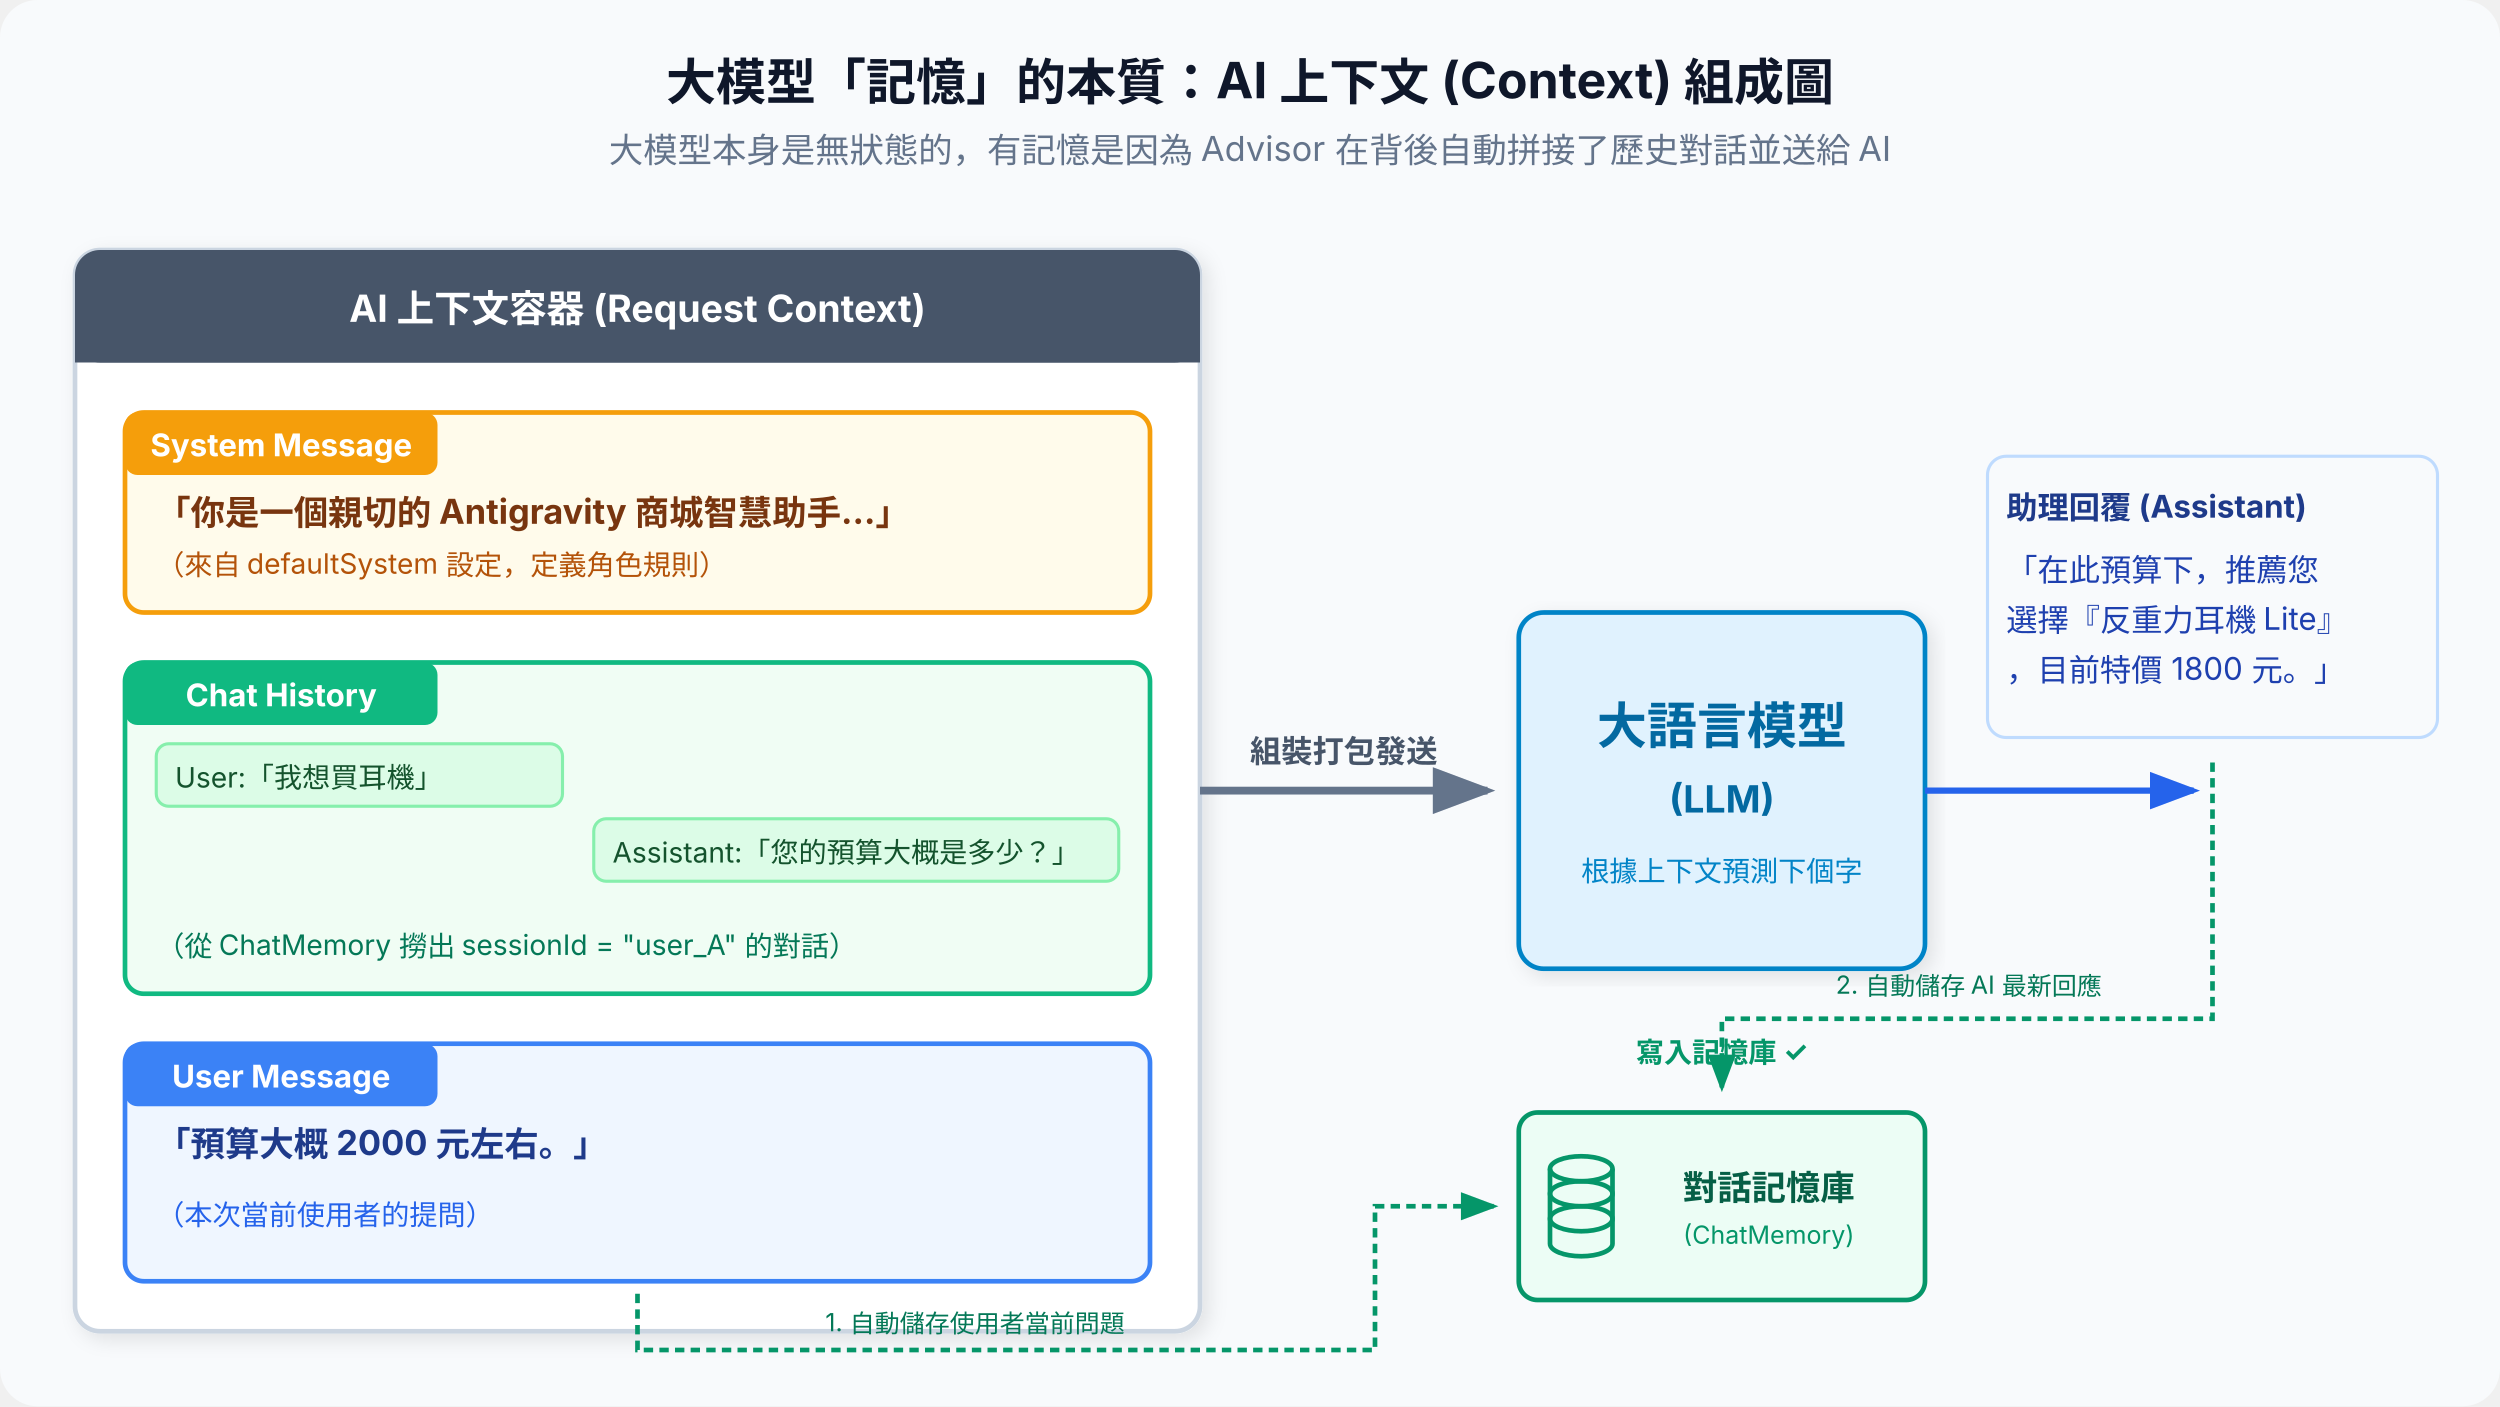
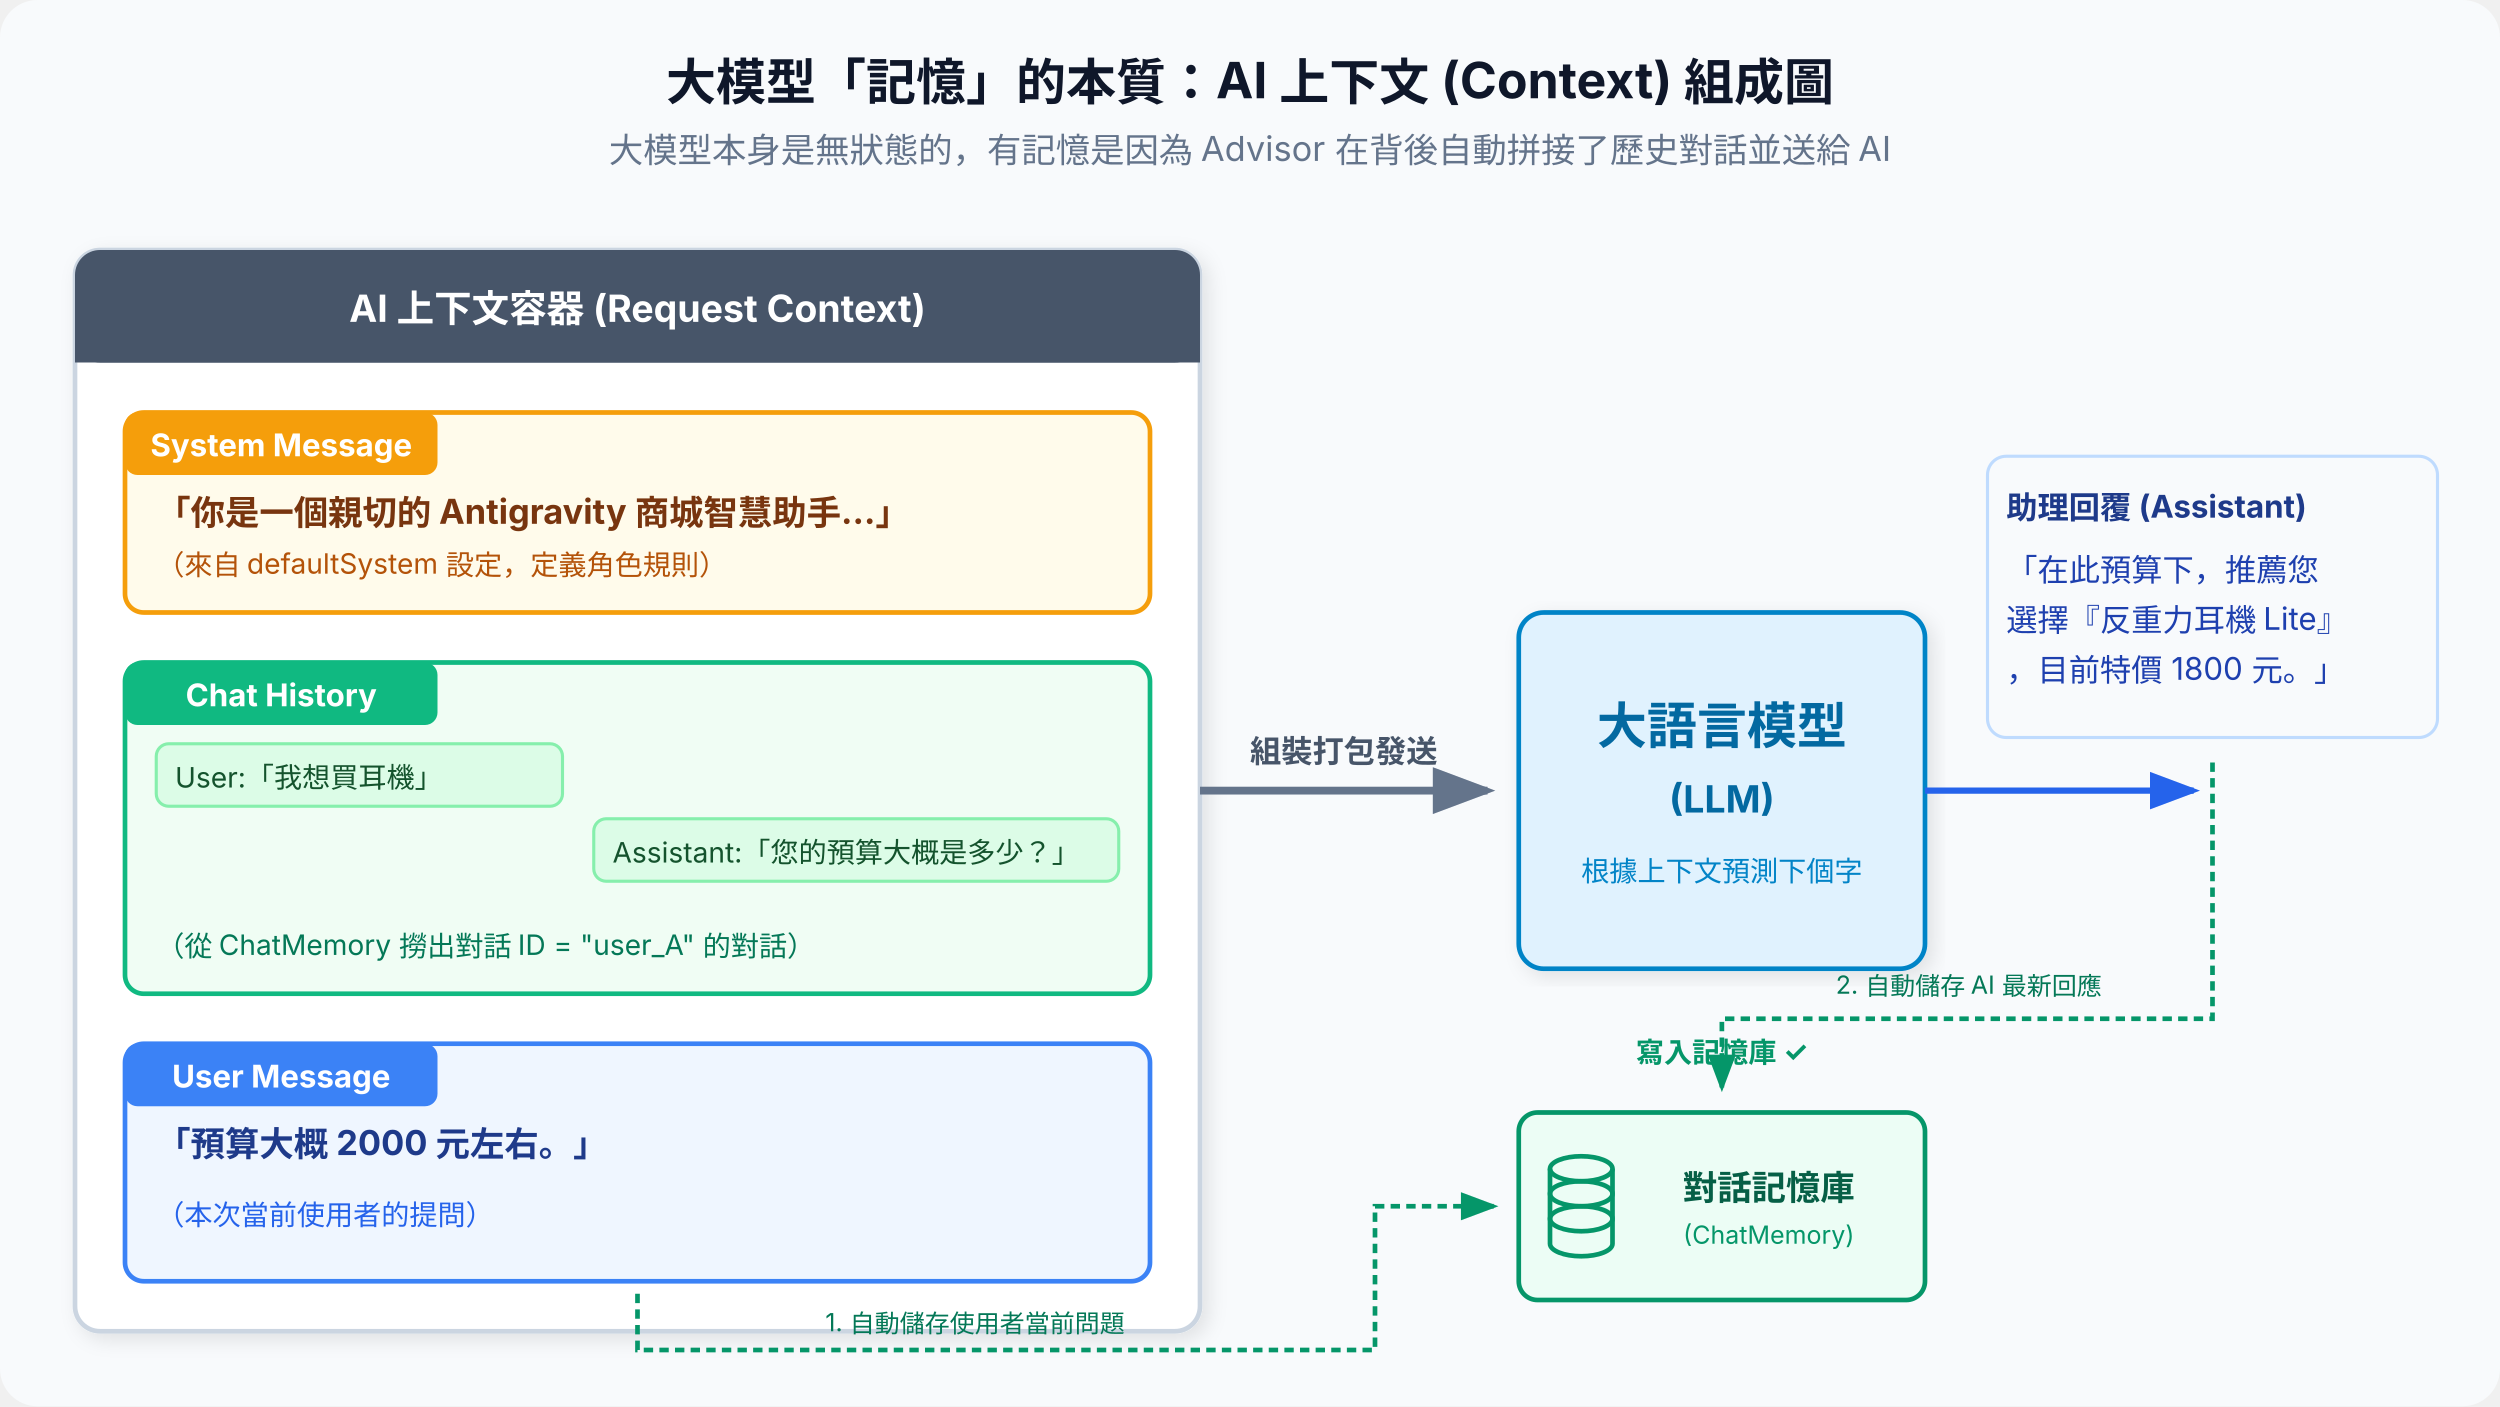
<svg xmlns="http://www.w3.org/2000/svg" viewBox="0 0 800 450" font-family="system-ui,-apple-system,'PingFang TC','Microsoft JhengHei',sans-serif">
  <defs>
    <marker id="arr" markerWidth="8" markerHeight="6" refX="7" refY="3" orient="auto">
      <polygon points="0 0, 8 3, 0 6" fill="#64748b" />
    </marker>
    <marker id="arr-blu" markerWidth="8" markerHeight="6" refX="7" refY="3" orient="auto">
      <polygon points="0 0, 8 3, 0 6" fill="#2563eb" />
    </marker>
    <marker id="arr-grn" markerWidth="8" markerHeight="6" refX="7" refY="3" orient="auto">
      <polygon points="0 0, 8 3, 0 6" fill="#059669" />
    </marker>
    <filter id="shadow" x="-5%" y="-5%" width="110%" height="110%">
      <feDropShadow dx="2" dy="2" stdDeviation="3" flood-opacity="0.1" />
    </filter>
  </defs>
  <rect width="800" height="450" fill="#f8fafc" rx="12" />
  <text x="400" y="32" text-anchor="middle" font-size="16" font-weight="700" fill="#0f172a">大模型「記憶」的本質：AI 上下文 (Context) 組成圖</text>
  <text x="400" y="52" text-anchor="middle" font-size="11" fill="#64748b">大模型本身是無狀態的，有記憶是因為 Advisor 在背後自動拼接了歷史對話並送給 AI</text>
  <rect x="24" y="80" width="360" height="346" rx="8" fill="white" stroke="#cbd5e1" stroke-width="1.5" filter="url(#shadow)" />
  <rect x="24" y="80" width="360" height="36" rx="8" fill="#475569" />
  <rect x="24" y="100" width="360" height="16" fill="#475569" />
  <text x="204" y="103" text-anchor="middle" font-size="12" font-weight="700" fill="white">AI 上下文容器 (Request Context)</text>
  <rect x="40" y="132" width="328" height="64" rx="6" fill="#fffbeb" stroke="#f59e0b" stroke-width="1.5" />
  <rect x="40" y="132" width="100" height="20" rx="4" fill="#f59e0b" />
  <text x="90" y="146" text-anchor="middle" font-size="10" font-weight="700" fill="white">System Message</text>
  <text x="50" y="168" font-size="11" fill="#78350f" font-weight="700">「你是一個親切的 Antigravity 商城智慧助手...」</text>
  <text x="50" y="184" font-size="9" fill="#b45309">（來自 defaultSystem 設定，定義角色規則）</text>
  <rect x="40" y="212" width="328" height="106" rx="6" fill="#f0fdf4" stroke="#10b981" stroke-width="1.5" />
  <rect x="40" y="212" width="100" height="20" rx="4" fill="#10b981" />
  <text x="90" y="226" text-anchor="middle" font-size="10" font-weight="700" fill="white">Chat History</text>
  <rect x="50" y="238" width="130" height="20" rx="4" fill="#dcfce7" stroke="#86efac" />
  <text x="56" y="252" font-size="9" fill="#14532d">User:「我想買耳機」</text>
  <rect x="190" y="262" width="168" height="20" rx="4" fill="#dcfce7" stroke="#86efac" />
  <text x="196" y="276" font-size="9" fill="#14532d">Assistant:「您的預算大概是多少？」</text>
-   <text x="50" y="306" font-size="9" fill="#047857">（從 ChatMemory 撈出 sessionId = "user_A" 的對話）</text>
+   <text x="50" y="306" font-size="9" fill="#047857">（從 ChatMemory 撈出對話 ID = "user_A" 的對話）</text>
  <rect x="40" y="334" width="328" height="76" rx="6" fill="#eff6ff" stroke="#3b82f6" stroke-width="1.5" />
  <rect x="40" y="334" width="100" height="20" rx="4" fill="#3b82f6" />
  <text x="90" y="348" text-anchor="middle" font-size="10" font-weight="700" fill="white">User Message</text>
  <text x="50" y="370" font-size="11" fill="#1e3a8a" font-weight="700">「預算大概 2000 元左右。」</text>
  <text x="50" y="392" font-size="9" fill="#2563eb">（本次當前使用者的提問）</text>
  <path d="M 384,253 L 476,253" fill="none" stroke="#64748b" stroke-width="2.5" marker-end="url(#arr)" stroke-dasharray="1,0" />
  <text x="430" y="244" text-anchor="middle" font-size="10" font-weight="700" fill="#475569">組裝打包發送</text>
  <rect x="486" y="196" width="130" height="114" rx="8" fill="#e0f2fe" stroke="#0284c7" stroke-width="1.5" filter="url(#shadow)" />
  <text x="551" y="238" text-anchor="middle" font-size="16" font-weight="700" fill="#0369a1">大語言模型</text>
  <text x="551" y="260" text-anchor="middle" font-size="12" font-weight="700" fill="#0369a1">(LLM)</text>
  <text x="551" y="282" text-anchor="middle" font-size="9" fill="#0284c7">根據上下文預測下個字</text>
  <path d="M 616,253 L 702,253" fill="none" stroke="#2563eb" stroke-width="2" marker-end="url(#arr-blu)" />
  <rect x="636" y="146" width="144" height="90" rx="6" fill="#f8fafc" stroke="#bfdbfe" />
  <text x="642" y="166" font-size="10" font-weight="700" fill="#1e3a8a">助理回覆 (Assistant)</text>
  <text x="642" y="186" font-size="10" fill="#1e40af">「在此預算下，推薦您</text>
  <text x="642" y="202" font-size="10" fill="#1e40af">選擇『反重力耳機 Lite』</text>
  <text x="642" y="218" font-size="10" fill="#1e40af">，目前特價 1800 元。」</text>
  <rect x="486" y="356" width="130" height="60" rx="6" fill="#ecfdf5" stroke="#059669" stroke-width="1.5" />
  <ellipse cx="506" cy="374" rx="10" ry="4" fill="none" stroke="#059669" stroke-width="1.5" />
  <path d="M 496,374 L 496,398 A 10,4 0 0 0 516,398 L 516,374" fill="none" stroke="#059669" stroke-width="1.5" />
  <ellipse cx="506" cy="382" rx="10" ry="4" fill="none" stroke="#059669" stroke-width="1.5" />
  <ellipse cx="506" cy="390" rx="10" ry="4" fill="none" stroke="#059669" stroke-width="1.5" />
  <text x="566" y="384" text-anchor="middle" font-size="11" font-weight="700" fill="#065f46">對話記憶庫</text>
  <text x="566" y="398" text-anchor="middle" font-size="8" fill="#059669">(ChatMemory)</text>
  <path d="M 204,414 L 204,432 L 440,432 L 440,386 L 478,386" fill="none" stroke="#059669" stroke-width="1.5" marker-end="url(#arr-grn)" stroke-dasharray="3,2" />
  <text x="312" y="426" text-anchor="middle" font-size="8" fill="#047857">1. 自動儲存使用者當前問題</text>
  <path d="M 708,244 L 708,326 L 551,326 L 551,348" fill="none" stroke="#059669" stroke-width="1.5" marker-end="url(#arr-grn)" stroke-dasharray="3,2" />
  <text x="630" y="318" text-anchor="middle" font-size="8" fill="#047857">2. 自動儲存 AI 最新回應</text>
  <text x="551" y="340" text-anchor="middle" font-size="9" font-weight="700" fill="#059669">寫入記憶庫 ✓</text>
</svg>
